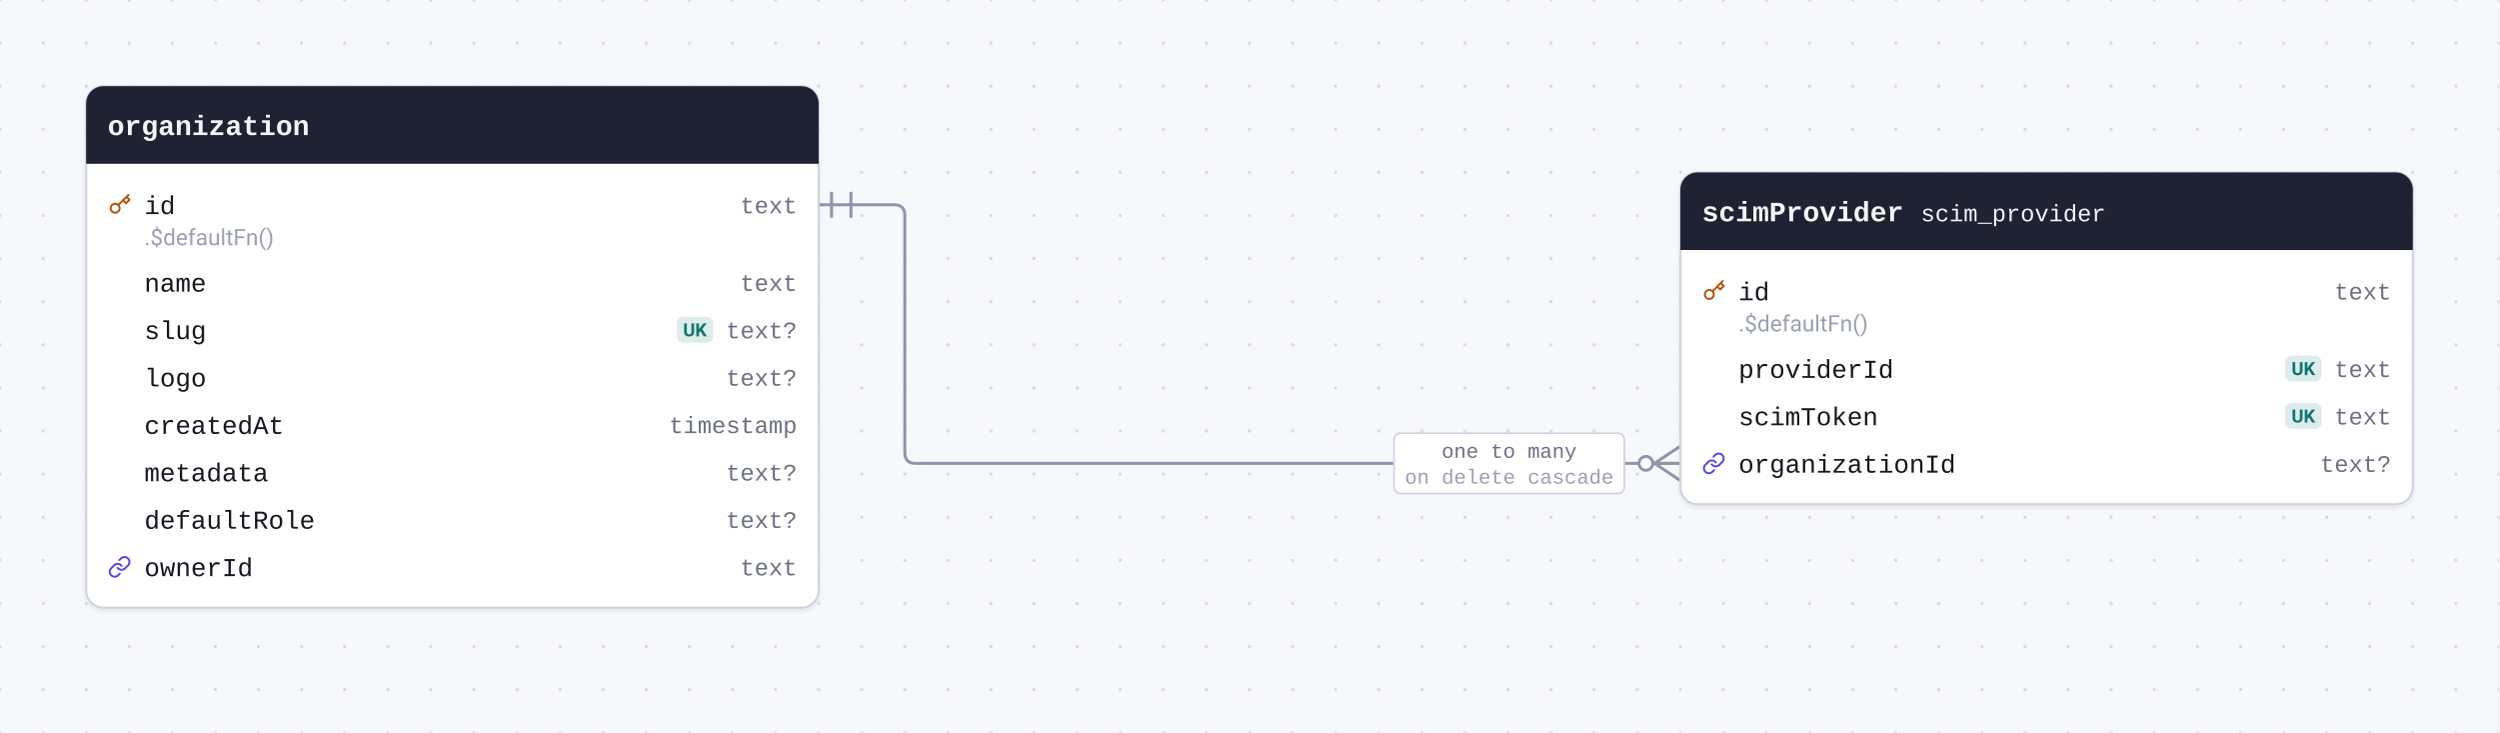
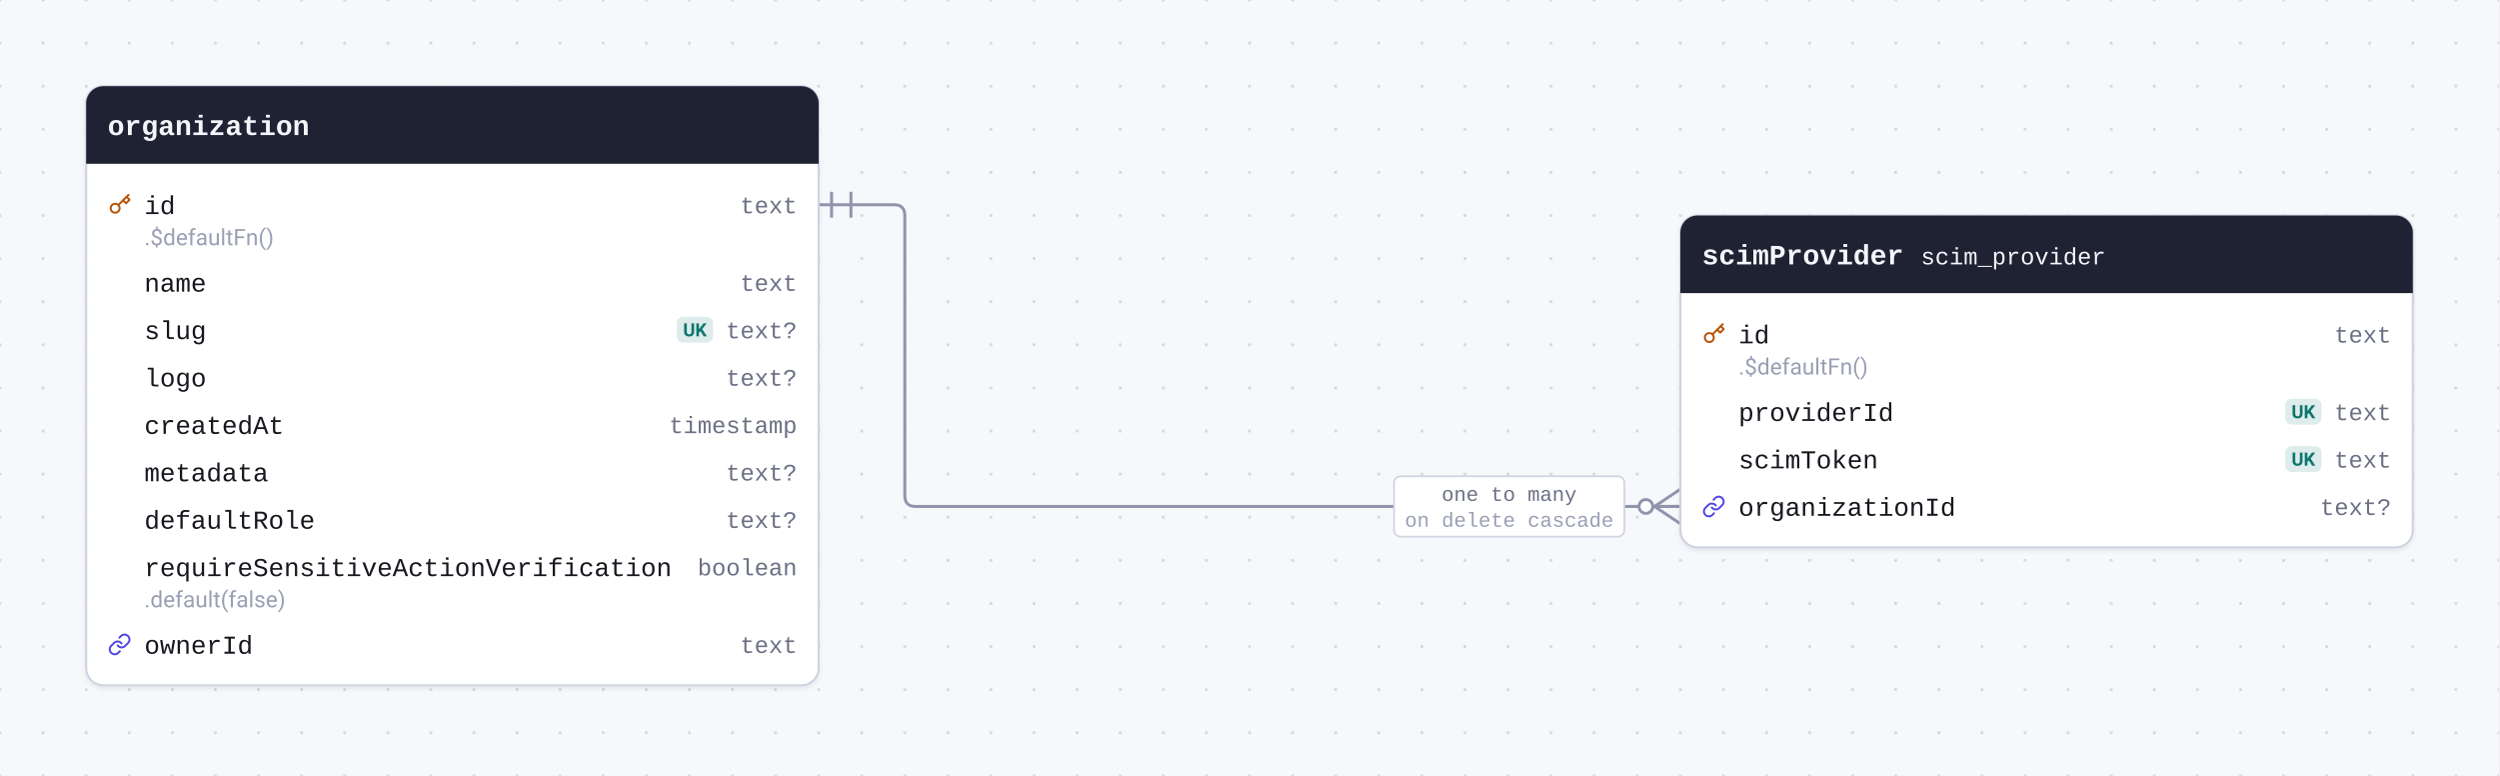
- <svg xmlns="http://www.w3.org/2000/svg" width="1160" height="340" viewBox="0 0 1160 340">
+ <svg xmlns="http://www.w3.org/2000/svg" width="1160" height="360" viewBox="0 0 1160 360">
  <defs>
    <pattern id="dots" x="-0.7" y="-0.7" width="20" height="20" patternUnits="userSpaceOnUse">
      <circle cx="0.7" cy="0.7" r="0.7" fill="#d4d4dc" />
    </pattern>
    <filter id="node-shadow" x="-5%" y="-5%" width="110%" height="115%">
      <feDropShadow dx="0" dy="1" stdDeviation="1" flood-color="#000000" flood-opacity="0.08" />
    </filter>
  </defs>
-   <rect x="0" y="0" width="1160" height="340" fill="#f7f8fb" />
-   <rect x="0" y="0" width="1160" height="340" fill="url(#dots)" />
+   <rect x="0" y="0" width="1160" height="360" fill="#f7f8fb" />
+   <rect x="0" y="0" width="1160" height="360" fill="url(#dots)" />
  <g class="relation-edge">
-     <path d="M380 95L400 95L 415,95Q 420,95 420,100L 420,210Q 420,215 425,215L760 215L780 215" fill="none" stroke="#9095ab" stroke-width="1.4" />
+     <path d="M380 95L400 95L 415,95Q 420,95 420,100L 420,230Q 420,235 425,235L760 235L780 235" fill="none" stroke="#9095ab" stroke-width="1.4" />
    <g transform="translate(380 95) scale(-1 1)" fill="none" stroke="#9095ab" stroke-width="1.4">
      <path d="M-6 -6 L-6 6" />
      <path d="M-15 -6 L-15 6" />
    </g>
-     <g transform="translate(780 215)" fill="none" stroke="#9095ab" stroke-width="1.4">
+     <g transform="translate(780 235)" fill="none" stroke="#9095ab" stroke-width="1.4">
      <path d="M0 -8 L-12 0 L0 8 M-12 0 L0 0" />
      <circle cx="-16" cy="0" r="3.2" fill="#ffffff" />
    </g>
  </g>
  <g class="model-node">
    <clipPath id="node-clip-0">
-       <rect x="40" y="40" width="340" height="242" rx="8" />
+       <rect x="40" y="40" width="340" height="278" rx="8" />
    </clipPath>
-     <rect x="40" y="40" width="340" height="242" rx="8" fill="#ffffff" stroke="#cfd3e0" filter="url(#node-shadow)" />
+     <rect x="40" y="40" width="340" height="278" rx="8" fill="#ffffff" stroke="#cfd3e0" filter="url(#node-shadow)" />
    <rect x="40" y="40" width="340" height="36" fill="#1f2233" clip-path="url(#node-clip-0)" />
    <text x="50" y="62.68" font-family="ui-monospace, SF Mono, Menlo, Consolas, Liberation Mono, DejaVu Sans Mono, monospace" font-size="13" font-weight="700" fill="#f4f5fa">organization</text>
    <g transform="translate(50 89.5) scale(0.46)" fill="none" stroke="#b45309" stroke-width="2" stroke-linecap="round" stroke-linejoin="round">
      <circle cx="7.5" cy="15.5" r="4.5" />
      <path d="m21 2-9.6 9.6" />
      <path d="m15.5 7.5 3 3L22 7l-3-3" />
    </g>
    <text x="67" y="99.32" font-family="ui-monospace, SF Mono, Menlo, Consolas, Liberation Mono, DejaVu Sans Mono, monospace" font-size="12" fill="#16181f">id</text>
    <text x="370" y="98.96" font-family="ui-monospace, SF Mono, Menlo, Consolas, Liberation Mono, DejaVu Sans Mono, monospace" font-size="11" text-anchor="end" fill="#6b7084">text</text>
    <text x="67" y="113.78" font-family="ui-sans-serif, -apple-system, Segoe UI, Roboto, Helvetica Neue, Arial, DejaVu Sans, sans-serif" font-size="10.5" fill="#9a9fb3">.$defaultFn()</text>
    <text x="67" y="135.32" font-family="ui-monospace, SF Mono, Menlo, Consolas, Liberation Mono, DejaVu Sans Mono, monospace" font-size="12" fill="#16181f">name</text>
    <text x="370" y="134.96" font-family="ui-monospace, SF Mono, Menlo, Consolas, Liberation Mono, DejaVu Sans Mono, monospace" font-size="11" text-anchor="end" fill="#6b7084">text</text>
    <rect x="314.16" y="147" width="16.84" height="12" rx="3" fill="#0f766e" fill-opacity="0.14" />
    <text x="322.58" y="156.06" font-family="ui-sans-serif, -apple-system, Segoe UI, Roboto, Helvetica Neue, Arial, DejaVu Sans, sans-serif" font-size="8.5" font-weight="600" text-anchor="middle" fill="#0f766e">UK</text>
    <text x="67" y="157.32" font-family="ui-monospace, SF Mono, Menlo, Consolas, Liberation Mono, DejaVu Sans Mono, monospace" font-size="12" fill="#16181f">slug</text>
    <text x="370" y="156.96" font-family="ui-monospace, SF Mono, Menlo, Consolas, Liberation Mono, DejaVu Sans Mono, monospace" font-size="11" text-anchor="end" fill="#6b7084">text?</text>
    <text x="67" y="179.32" font-family="ui-monospace, SF Mono, Menlo, Consolas, Liberation Mono, DejaVu Sans Mono, monospace" font-size="12" fill="#16181f">logo</text>
    <text x="370" y="178.96" font-family="ui-monospace, SF Mono, Menlo, Consolas, Liberation Mono, DejaVu Sans Mono, monospace" font-size="11" text-anchor="end" fill="#6b7084">text?</text>
    <text x="67" y="201.32" font-family="ui-monospace, SF Mono, Menlo, Consolas, Liberation Mono, DejaVu Sans Mono, monospace" font-size="12" fill="#16181f">createdAt</text>
    <text x="370" y="200.96" font-family="ui-monospace, SF Mono, Menlo, Consolas, Liberation Mono, DejaVu Sans Mono, monospace" font-size="11" text-anchor="end" fill="#6b7084">timestamp</text>
    <text x="67" y="223.32" font-family="ui-monospace, SF Mono, Menlo, Consolas, Liberation Mono, DejaVu Sans Mono, monospace" font-size="12" fill="#16181f">metadata</text>
    <text x="370" y="222.96" font-family="ui-monospace, SF Mono, Menlo, Consolas, Liberation Mono, DejaVu Sans Mono, monospace" font-size="11" text-anchor="end" fill="#6b7084">text?</text>
    <text x="67" y="245.32" font-family="ui-monospace, SF Mono, Menlo, Consolas, Liberation Mono, DejaVu Sans Mono, monospace" font-size="12" fill="#16181f">defaultRole</text>
    <text x="370" y="244.96" font-family="ui-monospace, SF Mono, Menlo, Consolas, Liberation Mono, DejaVu Sans Mono, monospace" font-size="11" text-anchor="end" fill="#6b7084">text?</text>
-     <g transform="translate(50 257.5) scale(0.46)" fill="none" stroke="#4f46e5" stroke-width="2" stroke-linecap="round" stroke-linejoin="round">
+     <text x="67" y="267.32" font-family="ui-monospace, SF Mono, Menlo, Consolas, Liberation Mono, DejaVu Sans Mono, monospace" font-size="12" fill="#16181f">requireSensitiveActionVerification</text>
+     <text x="370" y="266.96" font-family="ui-monospace, SF Mono, Menlo, Consolas, Liberation Mono, DejaVu Sans Mono, monospace" font-size="11" text-anchor="end" fill="#6b7084">boolean</text>
+     <text x="67" y="281.78" font-family="ui-sans-serif, -apple-system, Segoe UI, Roboto, Helvetica Neue, Arial, DejaVu Sans, sans-serif" font-size="10.5" fill="#9a9fb3">.default(false)</text>
+     <g transform="translate(50 293.5) scale(0.46)" fill="none" stroke="#4f46e5" stroke-width="2" stroke-linecap="round" stroke-linejoin="round">
      <path d="M10 13a5 5 0 0 0 7.54.54l3-3a5 5 0 0 0-7.07-7.07l-1.72 1.71" />
      <path d="M14 11a5 5 0 0 0-7.54-.54l-3 3a5 5 0 0 0 7.07 7.07l1.71-1.71" />
    </g>
-     <text x="67" y="267.32" font-family="ui-monospace, SF Mono, Menlo, Consolas, Liberation Mono, DejaVu Sans Mono, monospace" font-size="12" fill="#16181f">ownerId</text>
-     <text x="370" y="266.96" font-family="ui-monospace, SF Mono, Menlo, Consolas, Liberation Mono, DejaVu Sans Mono, monospace" font-size="11" text-anchor="end" fill="#6b7084">text</text>
+     <text x="67" y="303.32" font-family="ui-monospace, SF Mono, Menlo, Consolas, Liberation Mono, DejaVu Sans Mono, monospace" font-size="12" fill="#16181f">ownerId</text>
+     <text x="370" y="302.96" font-family="ui-monospace, SF Mono, Menlo, Consolas, Liberation Mono, DejaVu Sans Mono, monospace" font-size="11" text-anchor="end" fill="#6b7084">text</text>
  </g>
  <g class="model-node">
    <clipPath id="node-clip-1">
-       <rect x="780" y="80" width="340" height="154" rx="8" />
+       <rect x="780" y="100" width="340" height="154" rx="8" />
    </clipPath>
-     <rect x="780" y="80" width="340" height="154" rx="8" fill="#ffffff" stroke="#cfd3e0" filter="url(#node-shadow)" />
-     <rect x="780" y="80" width="340" height="36" fill="#1f2233" clip-path="url(#node-clip-1)" />
-     <text x="790" y="102.68" font-family="ui-monospace, SF Mono, Menlo, Consolas, Liberation Mono, DejaVu Sans Mono, monospace" font-size="13" font-weight="700" fill="#f4f5fa">scimProvider<tspan dx="8" font-size="11" font-weight="400" opacity="0.6">scim_provider</tspan>
+     <rect x="780" y="100" width="340" height="154" rx="8" fill="#ffffff" stroke="#cfd3e0" filter="url(#node-shadow)" />
+     <rect x="780" y="100" width="340" height="36" fill="#1f2233" clip-path="url(#node-clip-1)" />
+     <text x="790" y="122.68" font-family="ui-monospace, SF Mono, Menlo, Consolas, Liberation Mono, DejaVu Sans Mono, monospace" font-size="13" font-weight="700" fill="#f4f5fa">scimProvider<tspan dx="8" font-size="11" font-weight="400" opacity="0.6">scim_provider</tspan>
    </text>
-     <g transform="translate(790 129.5) scale(0.46)" fill="none" stroke="#b45309" stroke-width="2" stroke-linecap="round" stroke-linejoin="round">
+     <g transform="translate(790 149.5) scale(0.46)" fill="none" stroke="#b45309" stroke-width="2" stroke-linecap="round" stroke-linejoin="round">
      <circle cx="7.5" cy="15.5" r="4.5" />
      <path d="m21 2-9.6 9.6" />
      <path d="m15.5 7.5 3 3L22 7l-3-3" />
    </g>
-     <text x="807" y="139.32" font-family="ui-monospace, SF Mono, Menlo, Consolas, Liberation Mono, DejaVu Sans Mono, monospace" font-size="12" fill="#16181f">id</text>
-     <text x="1110" y="138.96" font-family="ui-monospace, SF Mono, Menlo, Consolas, Liberation Mono, DejaVu Sans Mono, monospace" font-size="11" text-anchor="end" fill="#6b7084">text</text>
-     <text x="807" y="153.78" font-family="ui-sans-serif, -apple-system, Segoe UI, Roboto, Helvetica Neue, Arial, DejaVu Sans, sans-serif" font-size="10.5" fill="#9a9fb3">.$defaultFn()</text>
-     <rect x="1060.76" y="165" width="16.84" height="12" rx="3" fill="#0f766e" fill-opacity="0.14" />
-     <text x="1069.18" y="174.06" font-family="ui-sans-serif, -apple-system, Segoe UI, Roboto, Helvetica Neue, Arial, DejaVu Sans, sans-serif" font-size="8.5" font-weight="600" text-anchor="middle" fill="#0f766e">UK</text>
-     <text x="807" y="175.32" font-family="ui-monospace, SF Mono, Menlo, Consolas, Liberation Mono, DejaVu Sans Mono, monospace" font-size="12" fill="#16181f">providerId</text>
-     <text x="1110" y="174.96" font-family="ui-monospace, SF Mono, Menlo, Consolas, Liberation Mono, DejaVu Sans Mono, monospace" font-size="11" text-anchor="end" fill="#6b7084">text</text>
-     <rect x="1060.76" y="187" width="16.84" height="12" rx="3" fill="#0f766e" fill-opacity="0.14" />
-     <text x="1069.18" y="196.06" font-family="ui-sans-serif, -apple-system, Segoe UI, Roboto, Helvetica Neue, Arial, DejaVu Sans, sans-serif" font-size="8.5" font-weight="600" text-anchor="middle" fill="#0f766e">UK</text>
-     <text x="807" y="197.32" font-family="ui-monospace, SF Mono, Menlo, Consolas, Liberation Mono, DejaVu Sans Mono, monospace" font-size="12" fill="#16181f">scimToken</text>
-     <text x="1110" y="196.96" font-family="ui-monospace, SF Mono, Menlo, Consolas, Liberation Mono, DejaVu Sans Mono, monospace" font-size="11" text-anchor="end" fill="#6b7084">text</text>
-     <g transform="translate(790 209.5) scale(0.46)" fill="none" stroke="#4f46e5" stroke-width="2" stroke-linecap="round" stroke-linejoin="round">
+     <text x="807" y="159.32" font-family="ui-monospace, SF Mono, Menlo, Consolas, Liberation Mono, DejaVu Sans Mono, monospace" font-size="12" fill="#16181f">id</text>
+     <text x="1110" y="158.96" font-family="ui-monospace, SF Mono, Menlo, Consolas, Liberation Mono, DejaVu Sans Mono, monospace" font-size="11" text-anchor="end" fill="#6b7084">text</text>
+     <text x="807" y="173.78" font-family="ui-sans-serif, -apple-system, Segoe UI, Roboto, Helvetica Neue, Arial, DejaVu Sans, sans-serif" font-size="10.5" fill="#9a9fb3">.$defaultFn()</text>
+     <rect x="1060.76" y="185" width="16.84" height="12" rx="3" fill="#0f766e" fill-opacity="0.14" />
+     <text x="1069.18" y="194.06" font-family="ui-sans-serif, -apple-system, Segoe UI, Roboto, Helvetica Neue, Arial, DejaVu Sans, sans-serif" font-size="8.5" font-weight="600" text-anchor="middle" fill="#0f766e">UK</text>
+     <text x="807" y="195.32" font-family="ui-monospace, SF Mono, Menlo, Consolas, Liberation Mono, DejaVu Sans Mono, monospace" font-size="12" fill="#16181f">providerId</text>
+     <text x="1110" y="194.96" font-family="ui-monospace, SF Mono, Menlo, Consolas, Liberation Mono, DejaVu Sans Mono, monospace" font-size="11" text-anchor="end" fill="#6b7084">text</text>
+     <rect x="1060.76" y="207" width="16.84" height="12" rx="3" fill="#0f766e" fill-opacity="0.14" />
+     <text x="1069.18" y="216.06" font-family="ui-sans-serif, -apple-system, Segoe UI, Roboto, Helvetica Neue, Arial, DejaVu Sans, sans-serif" font-size="8.5" font-weight="600" text-anchor="middle" fill="#0f766e">UK</text>
+     <text x="807" y="217.32" font-family="ui-monospace, SF Mono, Menlo, Consolas, Liberation Mono, DejaVu Sans Mono, monospace" font-size="12" fill="#16181f">scimToken</text>
+     <text x="1110" y="216.96" font-family="ui-monospace, SF Mono, Menlo, Consolas, Liberation Mono, DejaVu Sans Mono, monospace" font-size="11" text-anchor="end" fill="#6b7084">text</text>
+     <g transform="translate(790 229.5) scale(0.46)" fill="none" stroke="#4f46e5" stroke-width="2" stroke-linecap="round" stroke-linejoin="round">
      <path d="M10 13a5 5 0 0 0 7.54.54l3-3a5 5 0 0 0-7.07-7.07l-1.72 1.71" />
      <path d="M14 11a5 5 0 0 0-7.54-.54l-3 3a5 5 0 0 0 7.07 7.07l1.71-1.71" />
    </g>
-     <text x="807" y="219.32" font-family="ui-monospace, SF Mono, Menlo, Consolas, Liberation Mono, DejaVu Sans Mono, monospace" font-size="12" fill="#16181f">organizationId</text>
-     <text x="1110" y="218.96" font-family="ui-monospace, SF Mono, Menlo, Consolas, Liberation Mono, DejaVu Sans Mono, monospace" font-size="11" text-anchor="end" fill="#6b7084">text?</text>
+     <text x="807" y="239.32" font-family="ui-monospace, SF Mono, Menlo, Consolas, Liberation Mono, DejaVu Sans Mono, monospace" font-size="12" fill="#16181f">organizationId</text>
+     <text x="1110" y="238.96" font-family="ui-monospace, SF Mono, Menlo, Consolas, Liberation Mono, DejaVu Sans Mono, monospace" font-size="11" text-anchor="end" fill="#6b7084">text?</text>
  </g>
  <g class="relation-label">
-     <rect x="647.1" y="201" width="106.9" height="28" rx="3" fill="#ffffff" stroke="#cfd3e0" stroke-width="0.8" />
-     <text x="700.55" y="212.42" font-family="ui-monospace, SF Mono, Menlo, Consolas, Liberation Mono, DejaVu Sans Mono, monospace" font-size="9.5" text-anchor="middle" fill="#6b7084">one to many</text>
-     <text x="700.55" y="224.42" font-family="ui-monospace, SF Mono, Menlo, Consolas, Liberation Mono, DejaVu Sans Mono, monospace" font-size="9.5" text-anchor="middle" fill="#9a9fb3">on delete cascade</text>
+     <rect x="647.1" y="221" width="106.9" height="28" rx="3" fill="#ffffff" stroke="#cfd3e0" stroke-width="0.8" />
+     <text x="700.55" y="232.42" font-family="ui-monospace, SF Mono, Menlo, Consolas, Liberation Mono, DejaVu Sans Mono, monospace" font-size="9.5" text-anchor="middle" fill="#6b7084">one to many</text>
+     <text x="700.55" y="244.42" font-family="ui-monospace, SF Mono, Menlo, Consolas, Liberation Mono, DejaVu Sans Mono, monospace" font-size="9.5" text-anchor="middle" fill="#9a9fb3">on delete cascade</text>
  </g>
</svg>
